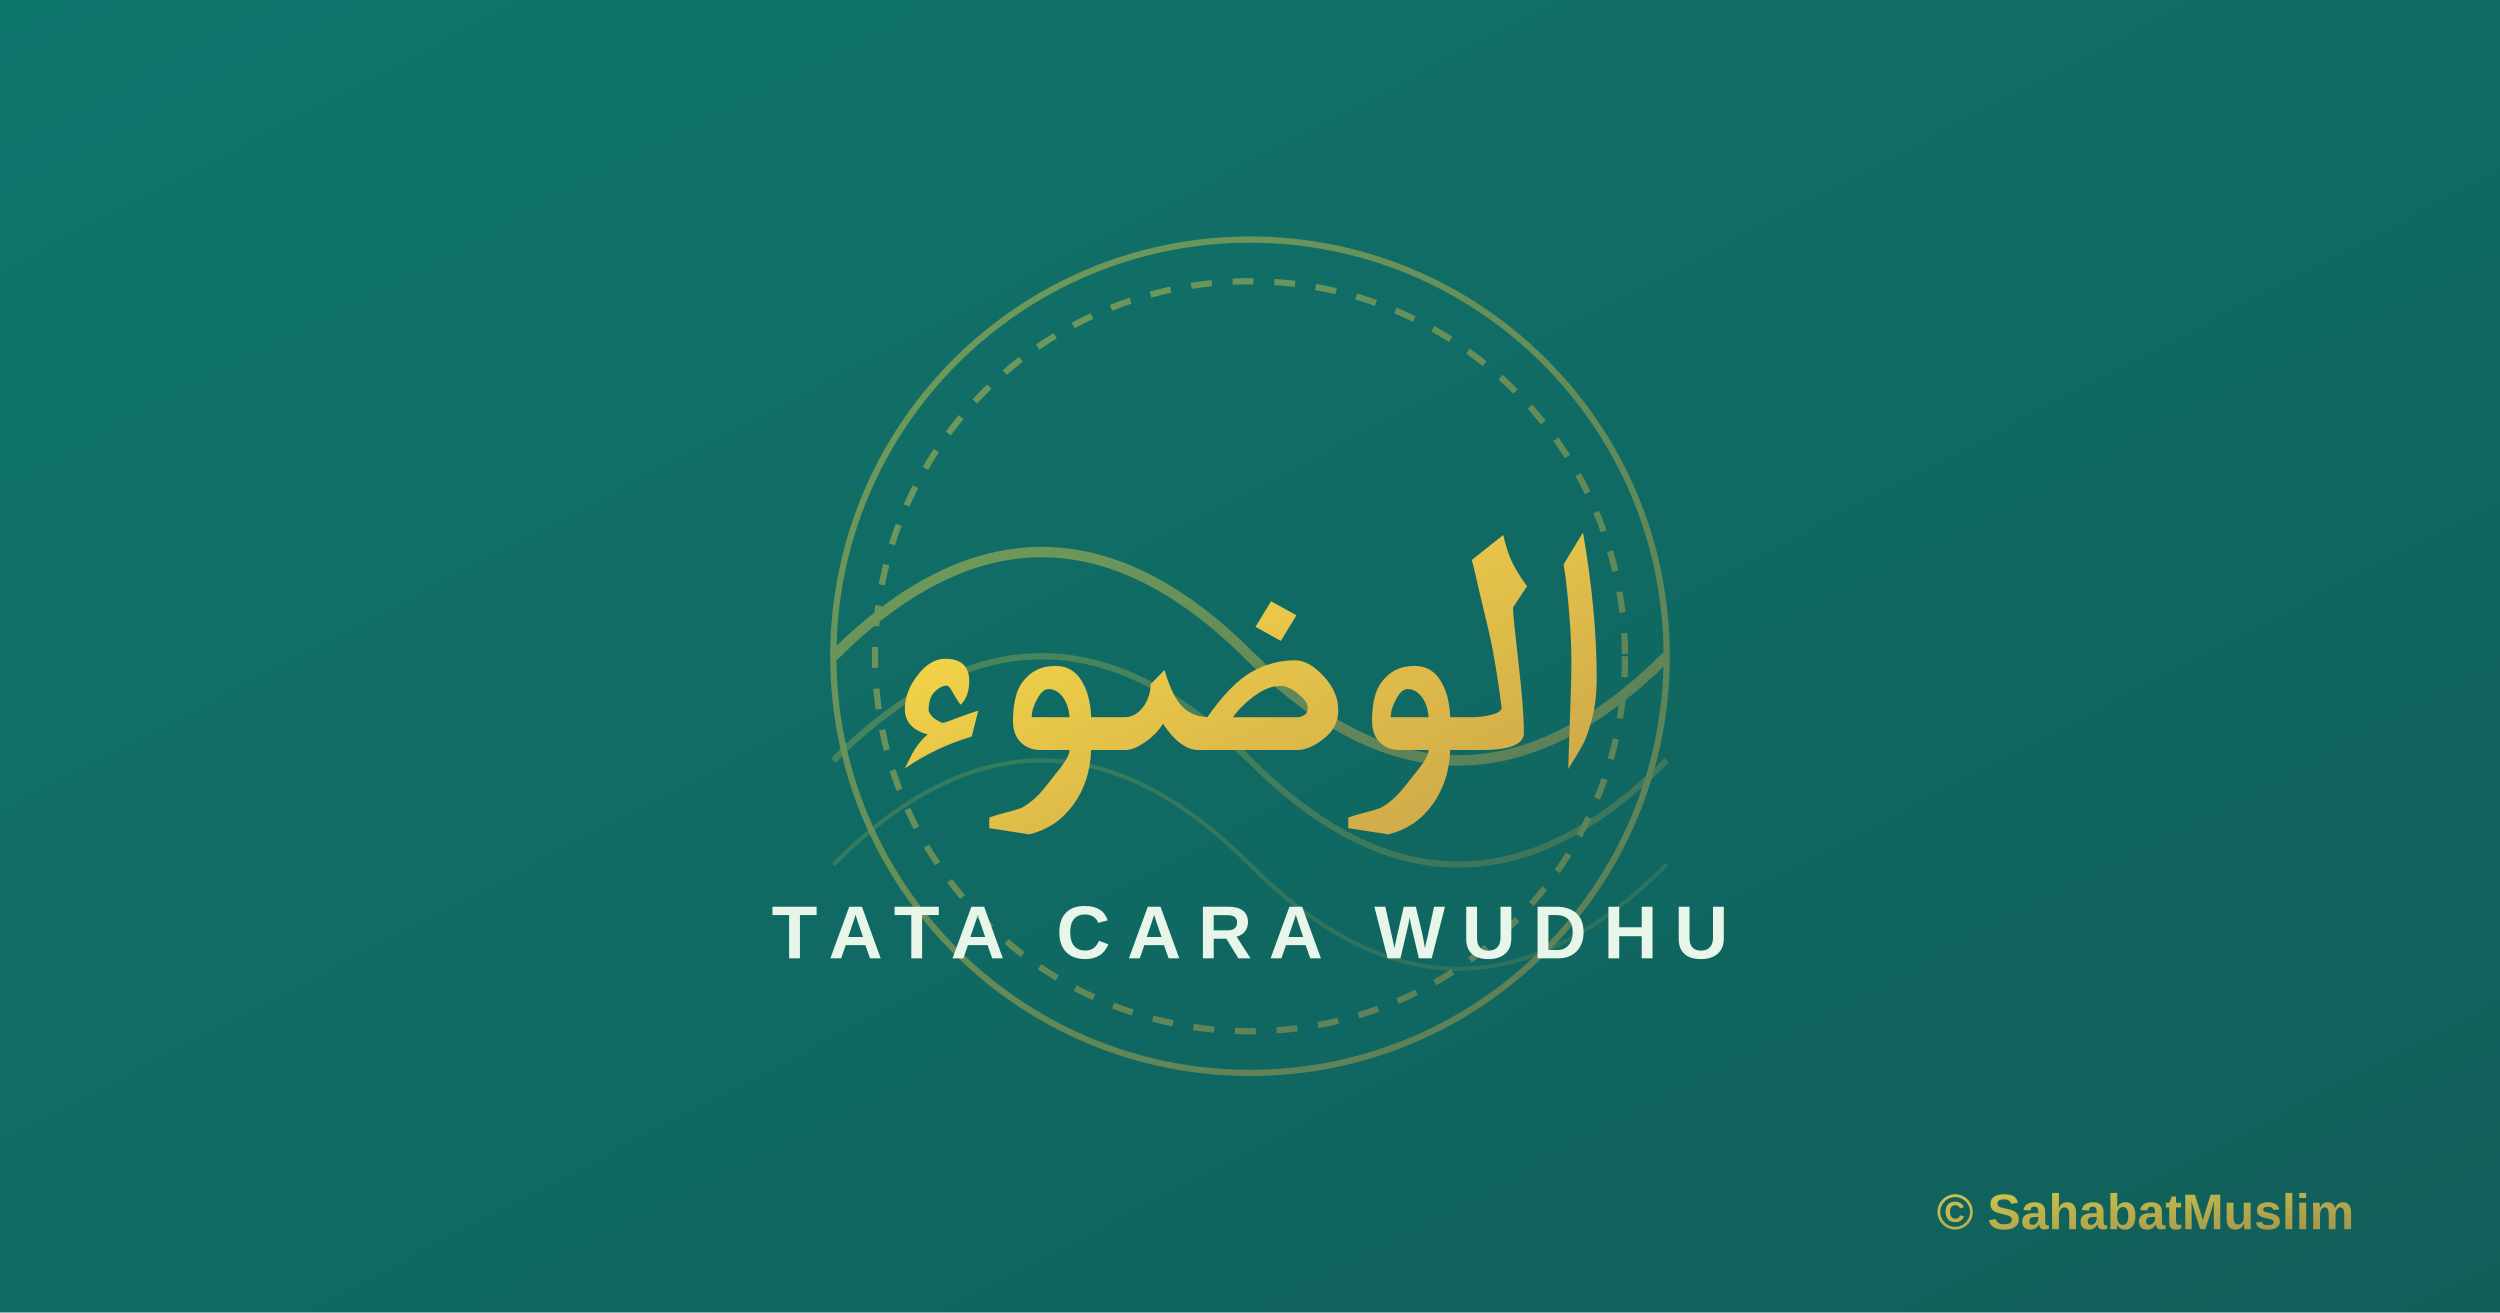
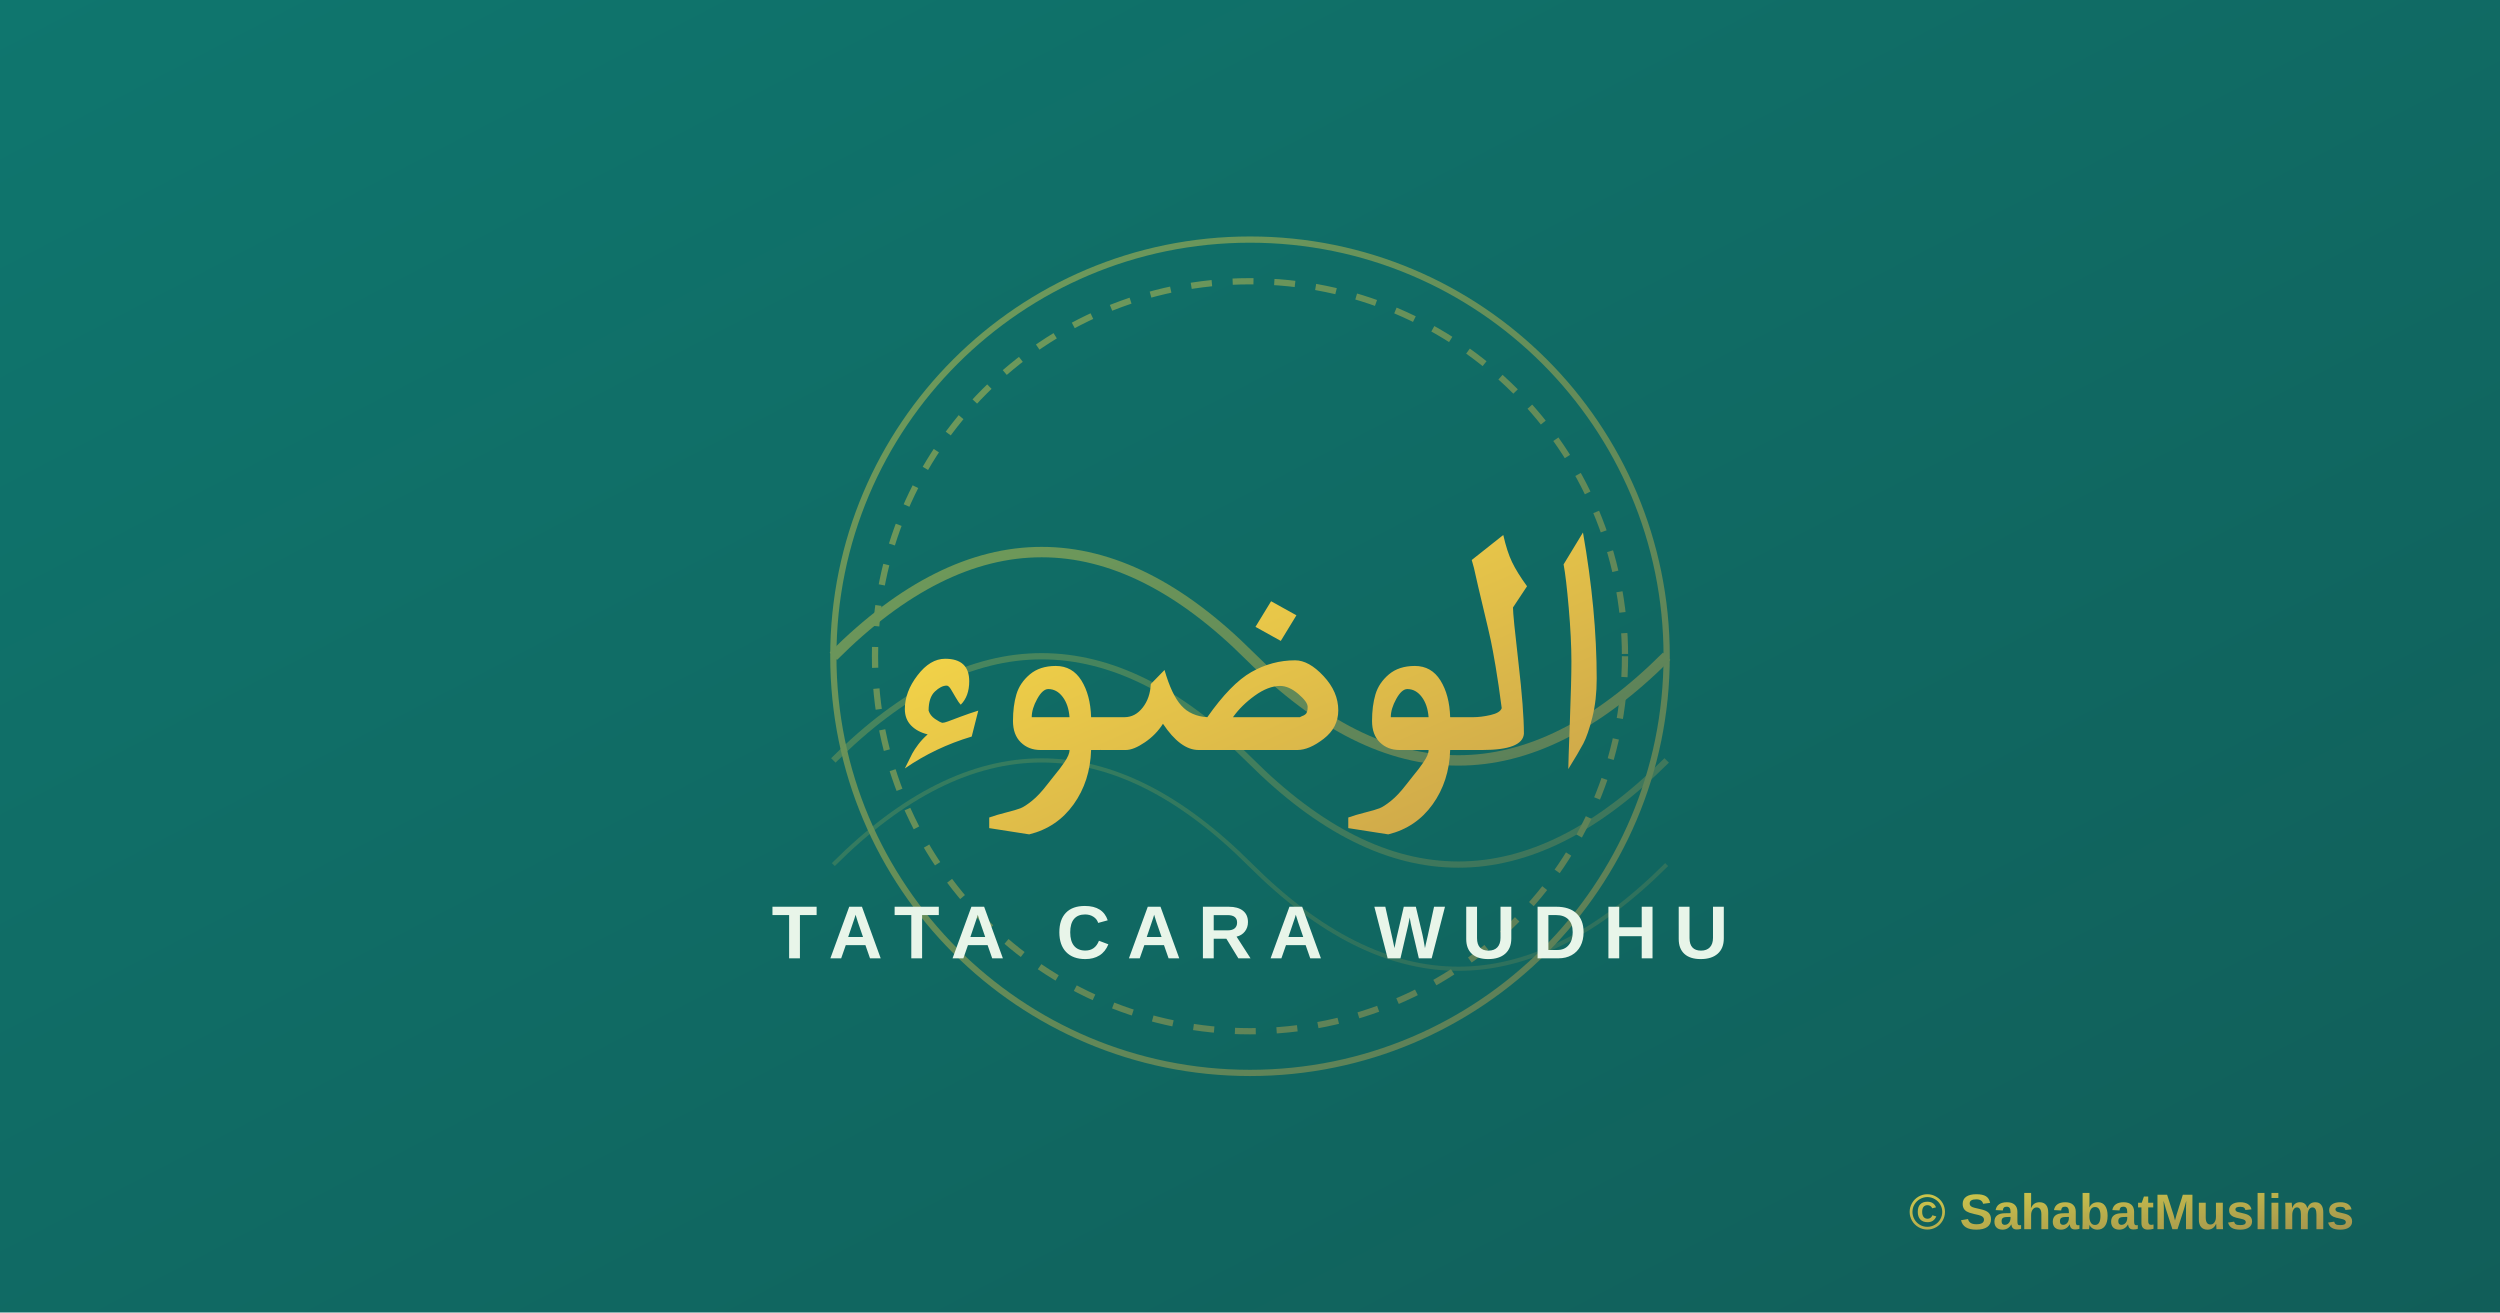
<svg xmlns="http://www.w3.org/2000/svg" viewBox="0 0 1200 630">
  <defs>
    <linearGradient id="bg" x1="0%" y1="0%" x2="100%" y2="100%">
      <stop offset="0%" stop-color="#0F766E" />
      <stop offset="100%" stop-color="#115E59" />
    </linearGradient>
    <linearGradient id="gold" x1="0%" y1="0%" x2="100%" y2="100%">
      <stop offset="0%" stop-color="#FDE047" />
      <stop offset="100%" stop-color="#C9A24B" />
    </linearGradient>
  </defs>
  <rect width="1200" height="630" fill="url(#bg)" />
  <g stroke="url(#gold)" stroke-width="3" fill="none" opacity="0.4">
    <circle cx="600" cy="315" r="200" />
    <circle cx="600" cy="315" r="180" stroke-dasharray="10 10" />
    <path d="M 400 315 Q 500 215 600 315 T 800 315" stroke-width="5" />
    <path d="M 400 365 Q 500 265 600 365 T 800 365" stroke-width="3" opacity="0.6" />
    <path d="M 400 415 Q 500 315 600 415 T 800 415" stroke-width="2" opacity="0.4" />
  </g>
  <text x="600" y="360" font-family="'Traditional Arabic', 'Scheherazade New', 'Amiri', serif" font-size="150" fill="url(#gold)" text-anchor="middle" font-weight="bold">الوضوء</text>
  <text x="600" y="460" font-family="'Nunito', Arial, sans-serif" font-size="36" fill="#E8F5E9" text-anchor="middle" letter-spacing="8" font-weight="bold">TATA CARA WUDHU</text>
-   <text x="1130" y="590" font-family="'Nunito', Arial, sans-serif" font-size="24" fill="url(#gold)" opacity="0.8" text-anchor="end" font-weight="bold">© SahabatMuslim</text>
+   <text x="1130" y="590" font-family="'Nunito', Arial, sans-serif" font-size="24" fill="url(#gold)" opacity="0.8" text-anchor="end" font-weight="bold">© SahabatMuslims</text>
</svg>
